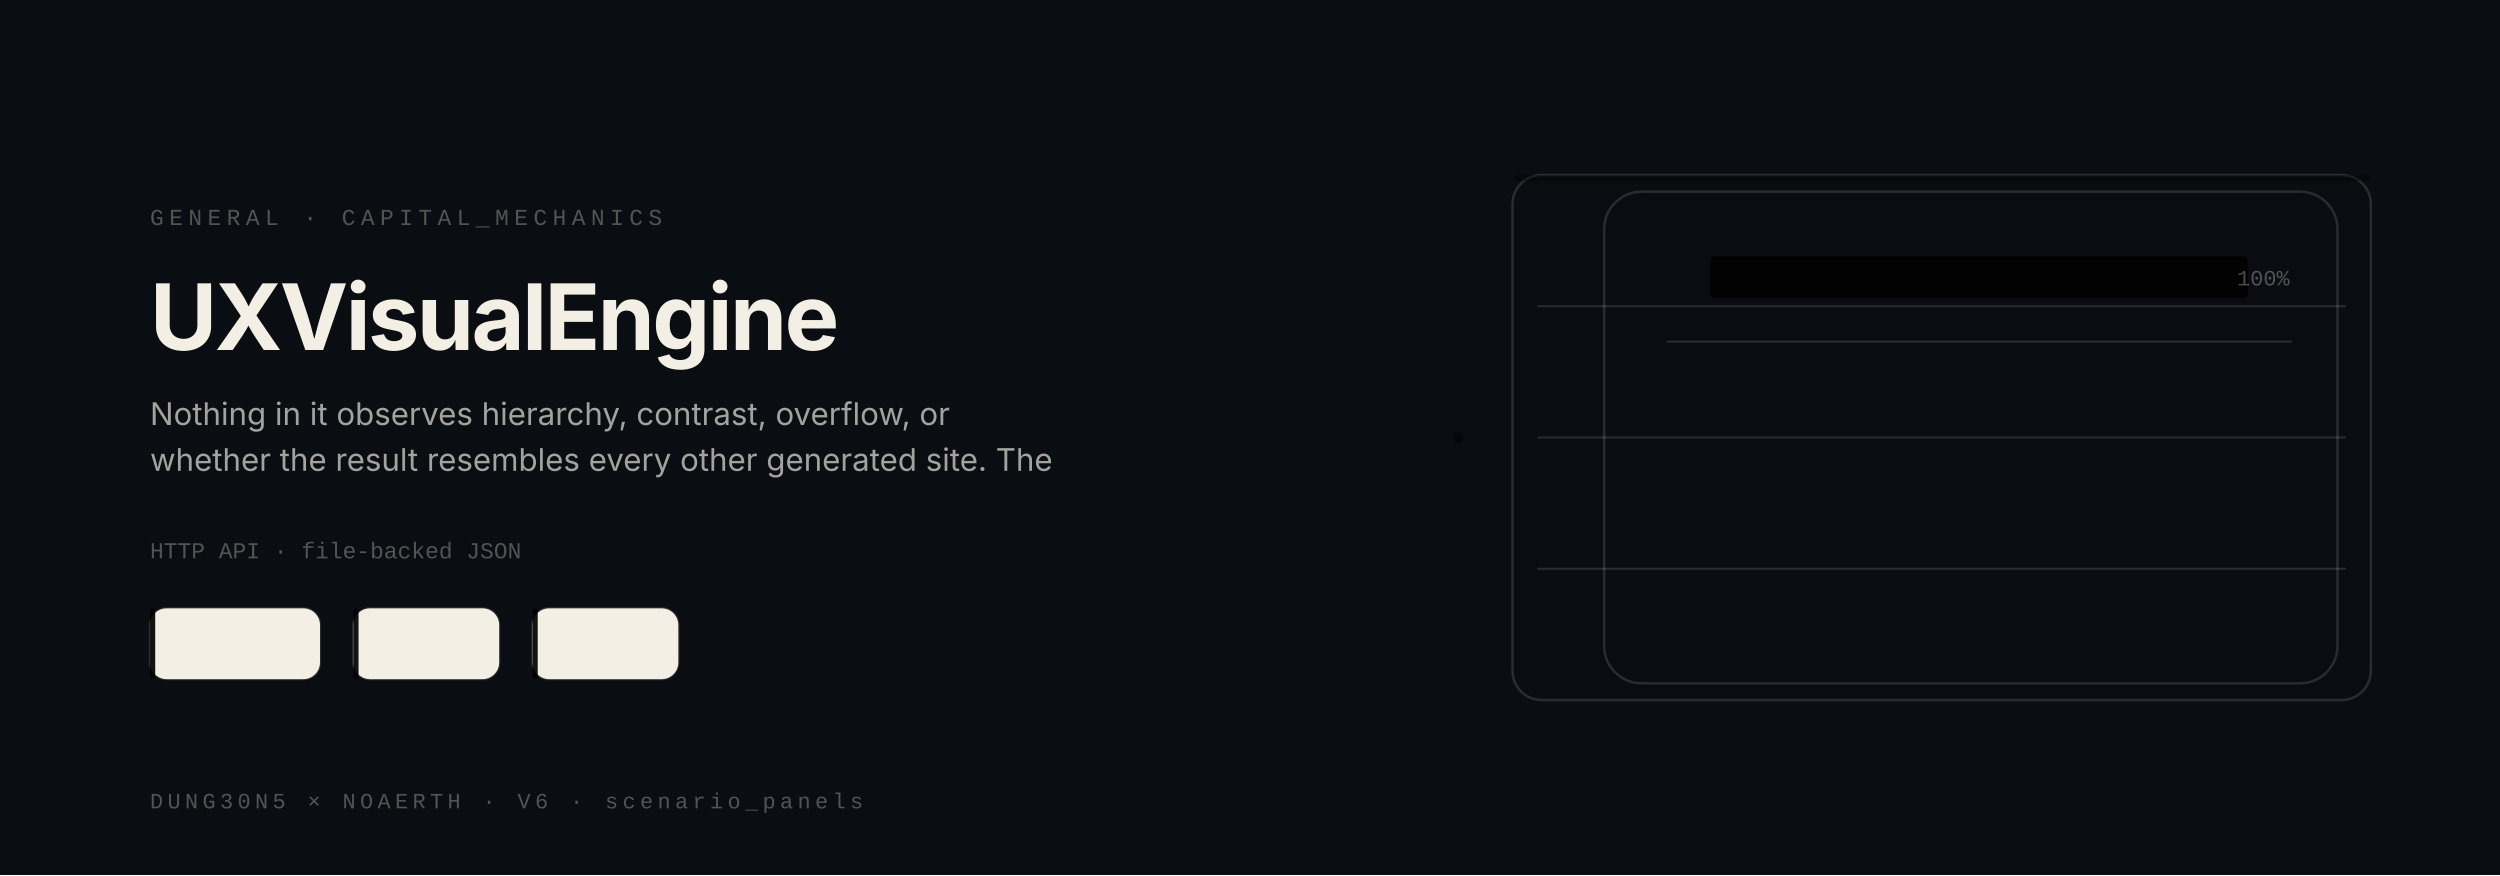
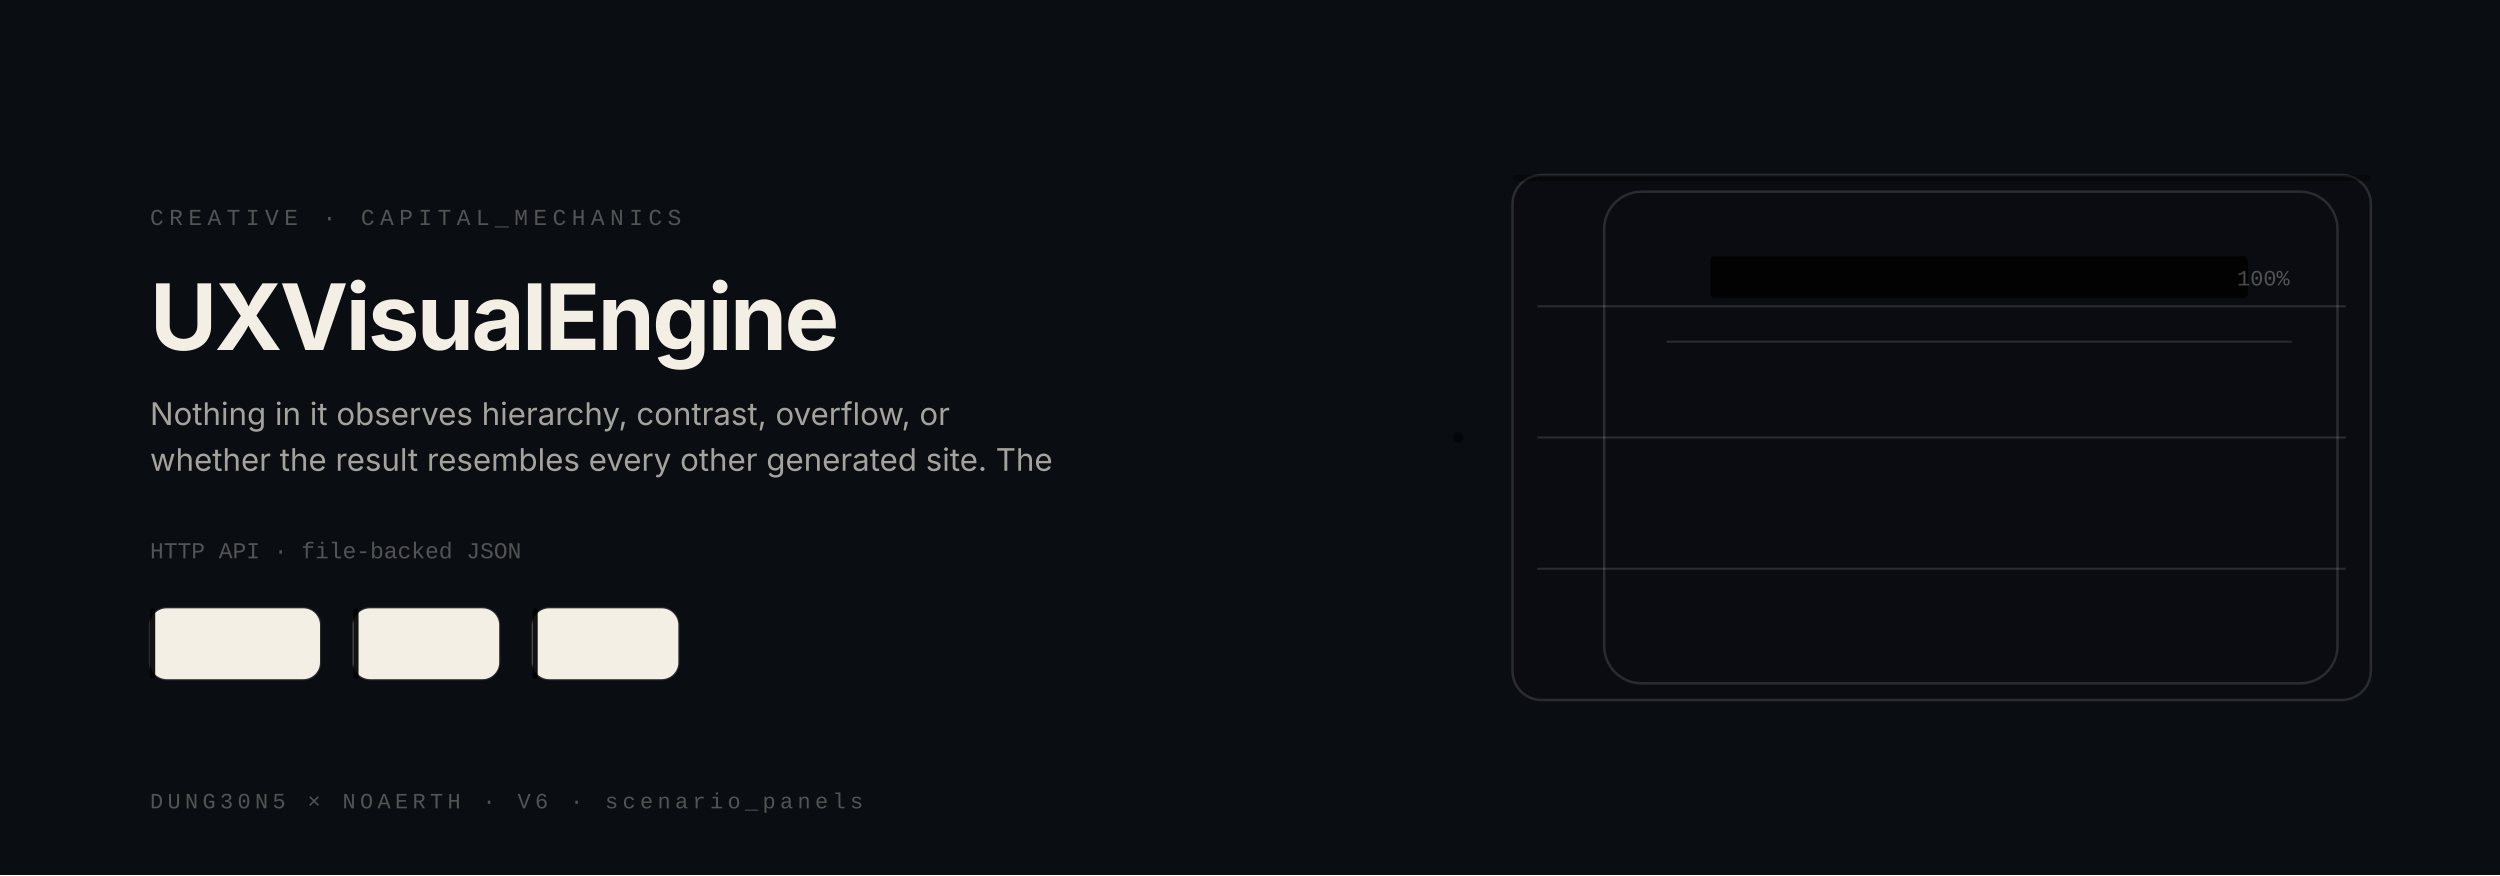
<svg xmlns="http://www.w3.org/2000/svg" viewBox="0 0 1200 420" width="1200" height="420" role="img" aria-label="UXVisualEngine: value enters, allocates across positions, and settles">
  <rect width="1200" height="420" fill="#0a0d12" />
-   <text x="72" y="108" font-family="ui-monospace, SFMono-Regular, Menlo, Monaco, Consolas, 'Liberation Mono', monospace" font-size="11" letter-spacing="2.6" fill="#f4efe44f">GENERAL · CAPITAL_MECHANICS</text>
+   <text x="72" y="108" font-family="ui-monospace, SFMono-Regular, Menlo, Monaco, Consolas, 'Liberation Mono', monospace" font-size="11" letter-spacing="2.6" fill="#f4efe44f">CREATIVE · CAPITAL_MECHANICS</text>
  <text x="72" y="168" font-family="-apple-system, BlinkMacSystemFont, 'Segoe UI', Inter, Helvetica, Arial, sans-serif" font-size="44" font-weight="660" letter-spacing="-1.2" fill="#f4efe4">UXVisualEngine</text>
  <text x="72" y="204" font-family="-apple-system, BlinkMacSystemFont, 'Segoe UI', Inter, Helvetica, Arial, sans-serif" font-size="15" fill="#f4efe4a8">Nothing in it observes hierarchy, contrast, overflow, or</text>
  <text x="72" y="226" font-family="-apple-system, BlinkMacSystemFont, 'Segoe UI', Inter, Helvetica, Arial, sans-serif" font-size="15" fill="#f4efe4a8">whether the result resembles every other generated site. The</text>
  <text x="72" y="268" font-family="ui-monospace, SFMono-Regular, Menlo, Monaco, Consolas, 'Liberation Mono', monospace" font-size="11" fill="#f4efe44f">HTTP API · file-backed JSON</text>
  <rect x="72.0" y="292.0" width="81.6" height="34.0" rx="8" fill="#f4efe4" stroke="#f4efe424" stroke-width="1.1" />
  <rect x="72.0" y="292.0" width="2.5" height="34.0" rx="1.2" fill="amber" opacity="0.92" />
  <text x="112.8" y="314" font-family="ui-monospace, SFMono-Regular, Menlo, Monaco, Consolas, 'Liberation Mono', monospace" font-size="11" fill="#f4efe4" fill-opacity="0.82" text-anchor="middle">public-site</text>
  <rect x="169.6" y="292.0" width="70.0" height="34.0" rx="8" fill="#f4efe4" stroke="#f4efe424" stroke-width="1.1" />
  <rect x="169.6" y="292.0" width="2.5" height="34.0" rx="1.2" fill="amber" opacity="0.92" />
  <text x="204.6" y="314" font-family="ui-monospace, SFMono-Regular, Menlo, Monaco, Consolas, 'Liberation Mono', monospace" font-size="11" fill="#f4efe4" fill-opacity="0.82" text-anchor="middle">engine</text>
  <rect x="255.6" y="292.0" width="70.0" height="34.0" rx="8" fill="#f4efe4" stroke="#f4efe424" stroke-width="1.1" />
  <rect x="255.6" y="292.0" width="2.5" height="34.0" rx="1.2" fill="mint" opacity="0.92" />
  <text x="290.6" y="314" font-family="ui-monospace, SFMono-Regular, Menlo, Monaco, Consolas, 'Liberation Mono', monospace" font-size="11" fill="#f4efe4" fill-opacity="0.82" text-anchor="middle">tests</text>
  <rect x="726.0" y="84.0" width="412.0" height="252.0" rx="14" fill="amber" fill-opacity="0.05" />
  <line x1="740.0" y1="85.0" x2="1124.0" y2="85.0" stroke="amber" stroke-width="1.6" opacity="0.4" />
  <rect x="726.0" y="84.0" width="412.0" height="252.0" rx="14" fill="none" stroke="#f4efe424" stroke-width="1.2" />
  <line x1="738.0" y1="147.0" x2="1126.0" y2="147.0" stroke="#f4efe424" stroke-width="1" />
  <line x1="738.0" y1="210.0" x2="1126.0" y2="210.0" stroke="#f4efe424" stroke-width="1" />
  <line x1="738.0" y1="273.0" x2="1126.0" y2="273.0" stroke="#f4efe424" stroke-width="1" />
  <rect x="726.0" y="84.0" width="412.0" height="3" rx="1.5" fill="amber" opacity="0.35" />
  <path d="M1094.0 302.0 h20 M1104.0 292.0 v20" stroke="mint" stroke-width="1.4" opacity="0.6" />
  <rect x="770" y="92" width="352" height="236" rx="18" fill="none" stroke="#f4efe424" stroke-width="1.2" />
  <rect x="821.0" y="123.0" width="258.0" height="20.0" rx="2" fill="mint" opacity="0.82" />
  <text x="1099" y="137" font-family="ui-monospace, SFMono-Regular, Menlo, Monaco, Consolas, 'Liberation Mono', monospace" font-size="10.5" fill="#f4efe44f" text-anchor="end">100%</text>
  <line x1="800" y1="164" x2="1100" y2="164" stroke="#f4efe424" stroke-width="1" />
  <circle cx="700.0" cy="210.0" r="2.6" fill="amber" opacity="0.5" />
  <text x="72" y="388" font-family="ui-monospace, SFMono-Regular, Menlo, Monaco, Consolas, 'Liberation Mono', monospace" font-size="10.5" letter-spacing="2.1" fill="#f4efe44f">DUNG30N5 × NOAERTH · V6 · scenario_panels</text>
</svg>
